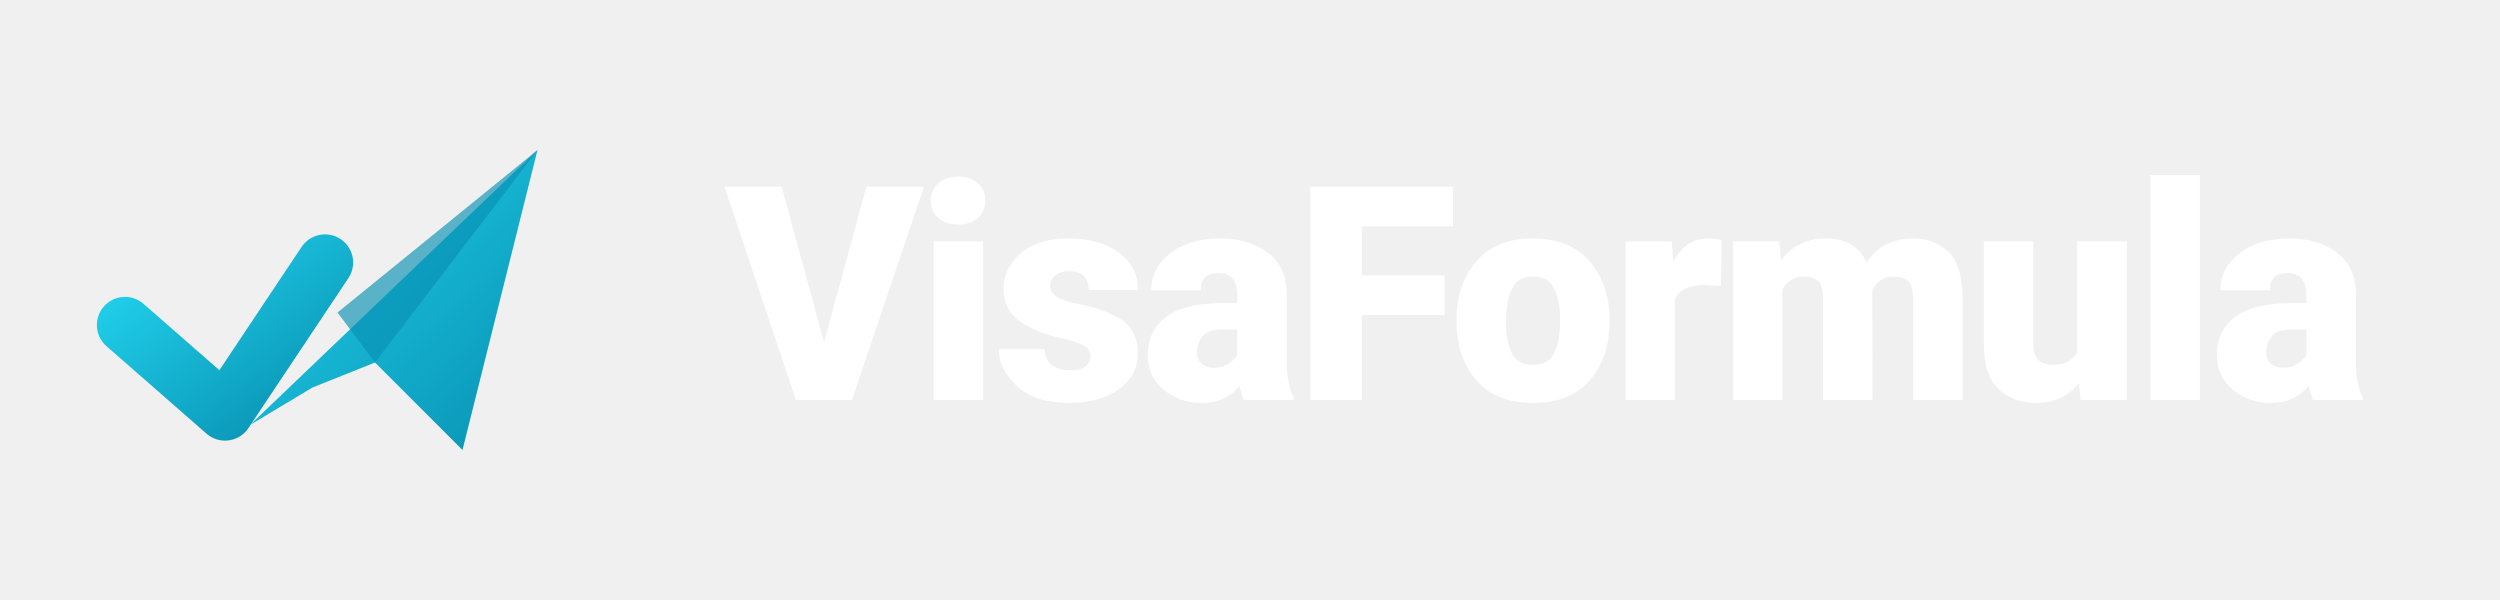
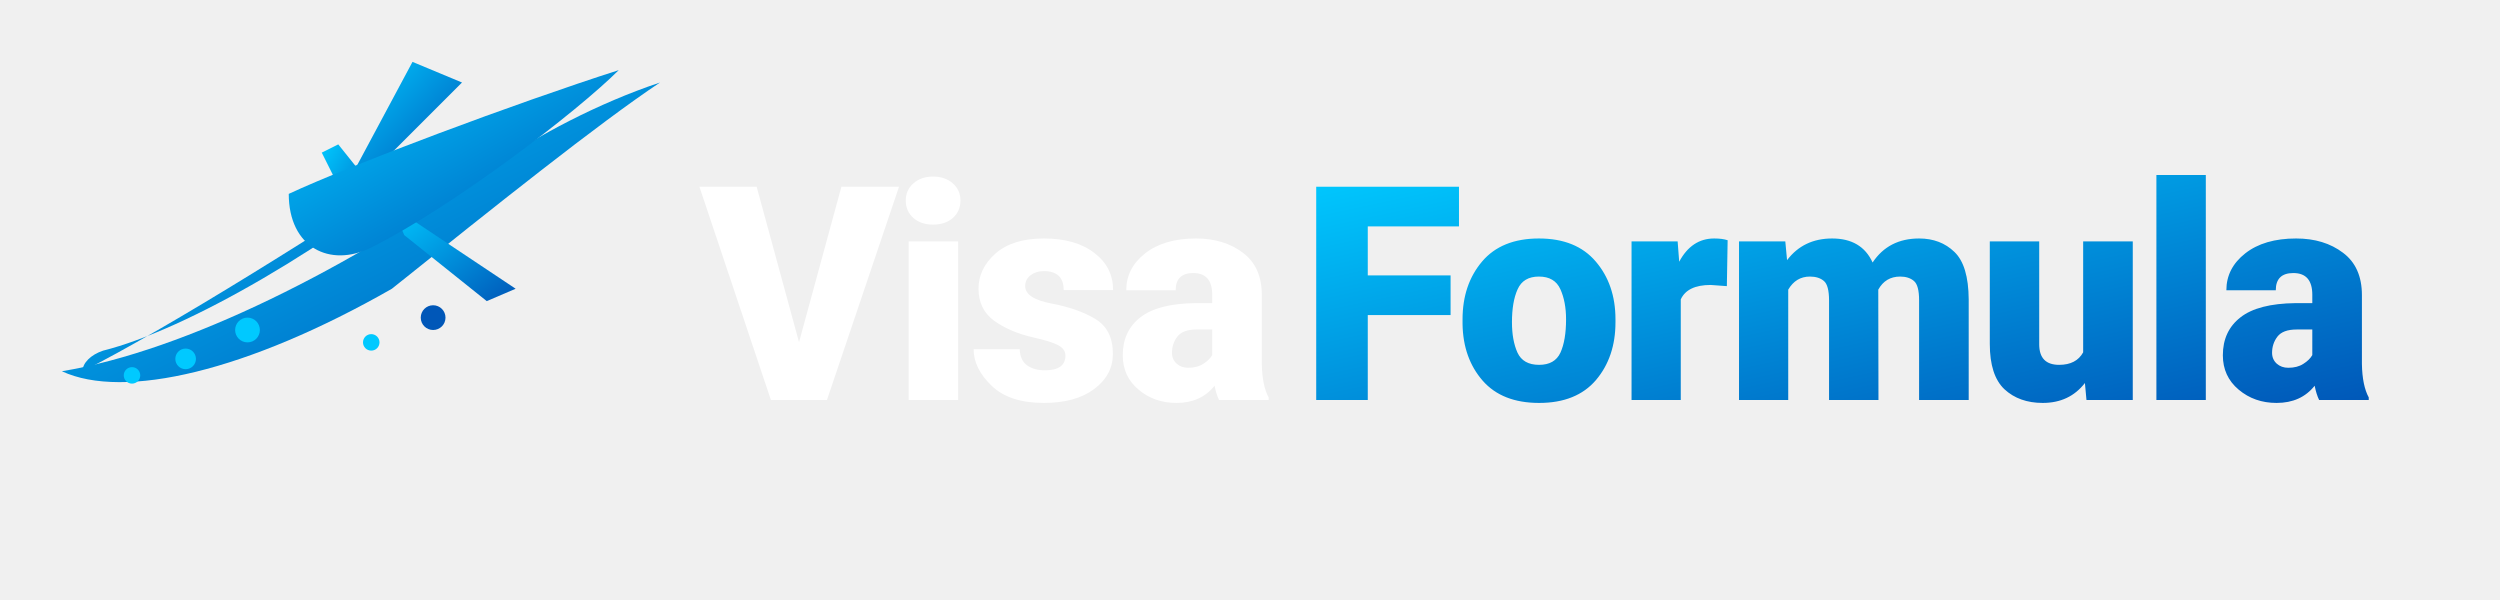
<svg xmlns="http://www.w3.org/2000/svg" viewBox="0 0 200 48" fill="none">
  <defs>
-     <linearGradient id="cyan-gradient" x1="0%" y1="0%" x2="100%" y2="100%">
-       <stop offset="0%" stop-color="#22D3EE" />
-       <stop offset="100%" stop-color="#0891B2" />
+     <linearGradient id="cyan-blue-grad-dark" x1="0%" y1="0%" x2="100%" y2="100%">
+       <stop offset="0%" stop-color="#00C9FF" />
+       <stop offset="100%" stop-color="#0057B8" />
    </linearGradient>
  </defs>
-   <g transform="translate(4, 0)">
-     <path d="M6 26L14 33L22 21" stroke="url(#cyan-gradient)" stroke-width="4.5" stroke-linecap="round" stroke-linejoin="round" />
-     <path d="M16 34L39 12L33 36L26 29L21 31L16 34Z" fill="url(#cyan-gradient)" />
-     <path d="M39 12L23 25L26 29L39 12Z" fill="#0891B2" opacity="0.65" />
+   <g transform="scale(0.33) translate(-10, -5)">
+     <path d="M 30 95 C 50 85, 90 60, 120 40 C 90 65, 55 85, 35 90 C 32 91, 30 93, 30 95 Z" fill="url(#cyan-blue-grad-dark)" />
+     <path d="M 25 95 C 55 90, 95 70, 130 45 C 140 38, 155 30, 170 25 C 155 35, 130 55, 105 75 C 70 95, 40 102, 25 95 Z" fill="url(#cyan-blue-grad-dark)" />
+     <path d="M 90 60 L 102 63 L 100 50 L 92 40 L 88 42 L 92 50 Z" fill="url(#cyan-blue-grad-dark)" />
+     <path d="M 105 55 L 135 75 L 128 78 L 108 62 Z" fill="url(#cyan-blue-grad-dark)" />
+     <path d="M 95 48 L 110 20 L 122 25 L 102 45 Z" fill="url(#cyan-blue-grad-dark)" />
+     <path d="M 80 52 C 95 45, 135 30, 160 22 C 150 32, 120 55, 100 65 C 90 70, 80 65, 80 52 Z" fill="url(#cyan-blue-grad-dark)" />
+     <circle cx="70" cy="85" r="3" fill="#00C9FF" />
+     <circle cx="55" cy="92" r="2.5" fill="#00C9FF" />
+     <circle cx="42" cy="96" r="2" fill="#00C9FF" />
+     <circle cx="100" cy="88" r="2" fill="#00C9FF" />
+     <circle cx="115" cy="82" r="3" fill="#0057B8" />
  </g>
-   <text x="58" y="32" font-family="-apple-system, BlinkMacSystemFont, 'Segoe UI', Roboto, sans-serif" font-size="24" font-weight="800" fill="#FFFFFF" letter-spacing="-0.5">VisaFormula</text>
+   <text x="56" y="32" font-family="-apple-system, BlinkMacSystemFont, 'Segoe UI', Roboto, sans-serif" font-size="24" font-weight="900" fill="#FFFFFF" letter-spacing="-0.5">Visa</text>
+   <text x="104" y="32" font-family="-apple-system, BlinkMacSystemFont, 'Segoe UI', Roboto, sans-serif" font-size="24" font-weight="900" fill="url(#cyan-blue-grad-dark)" letter-spacing="-0.5">Formula</text>
</svg>
